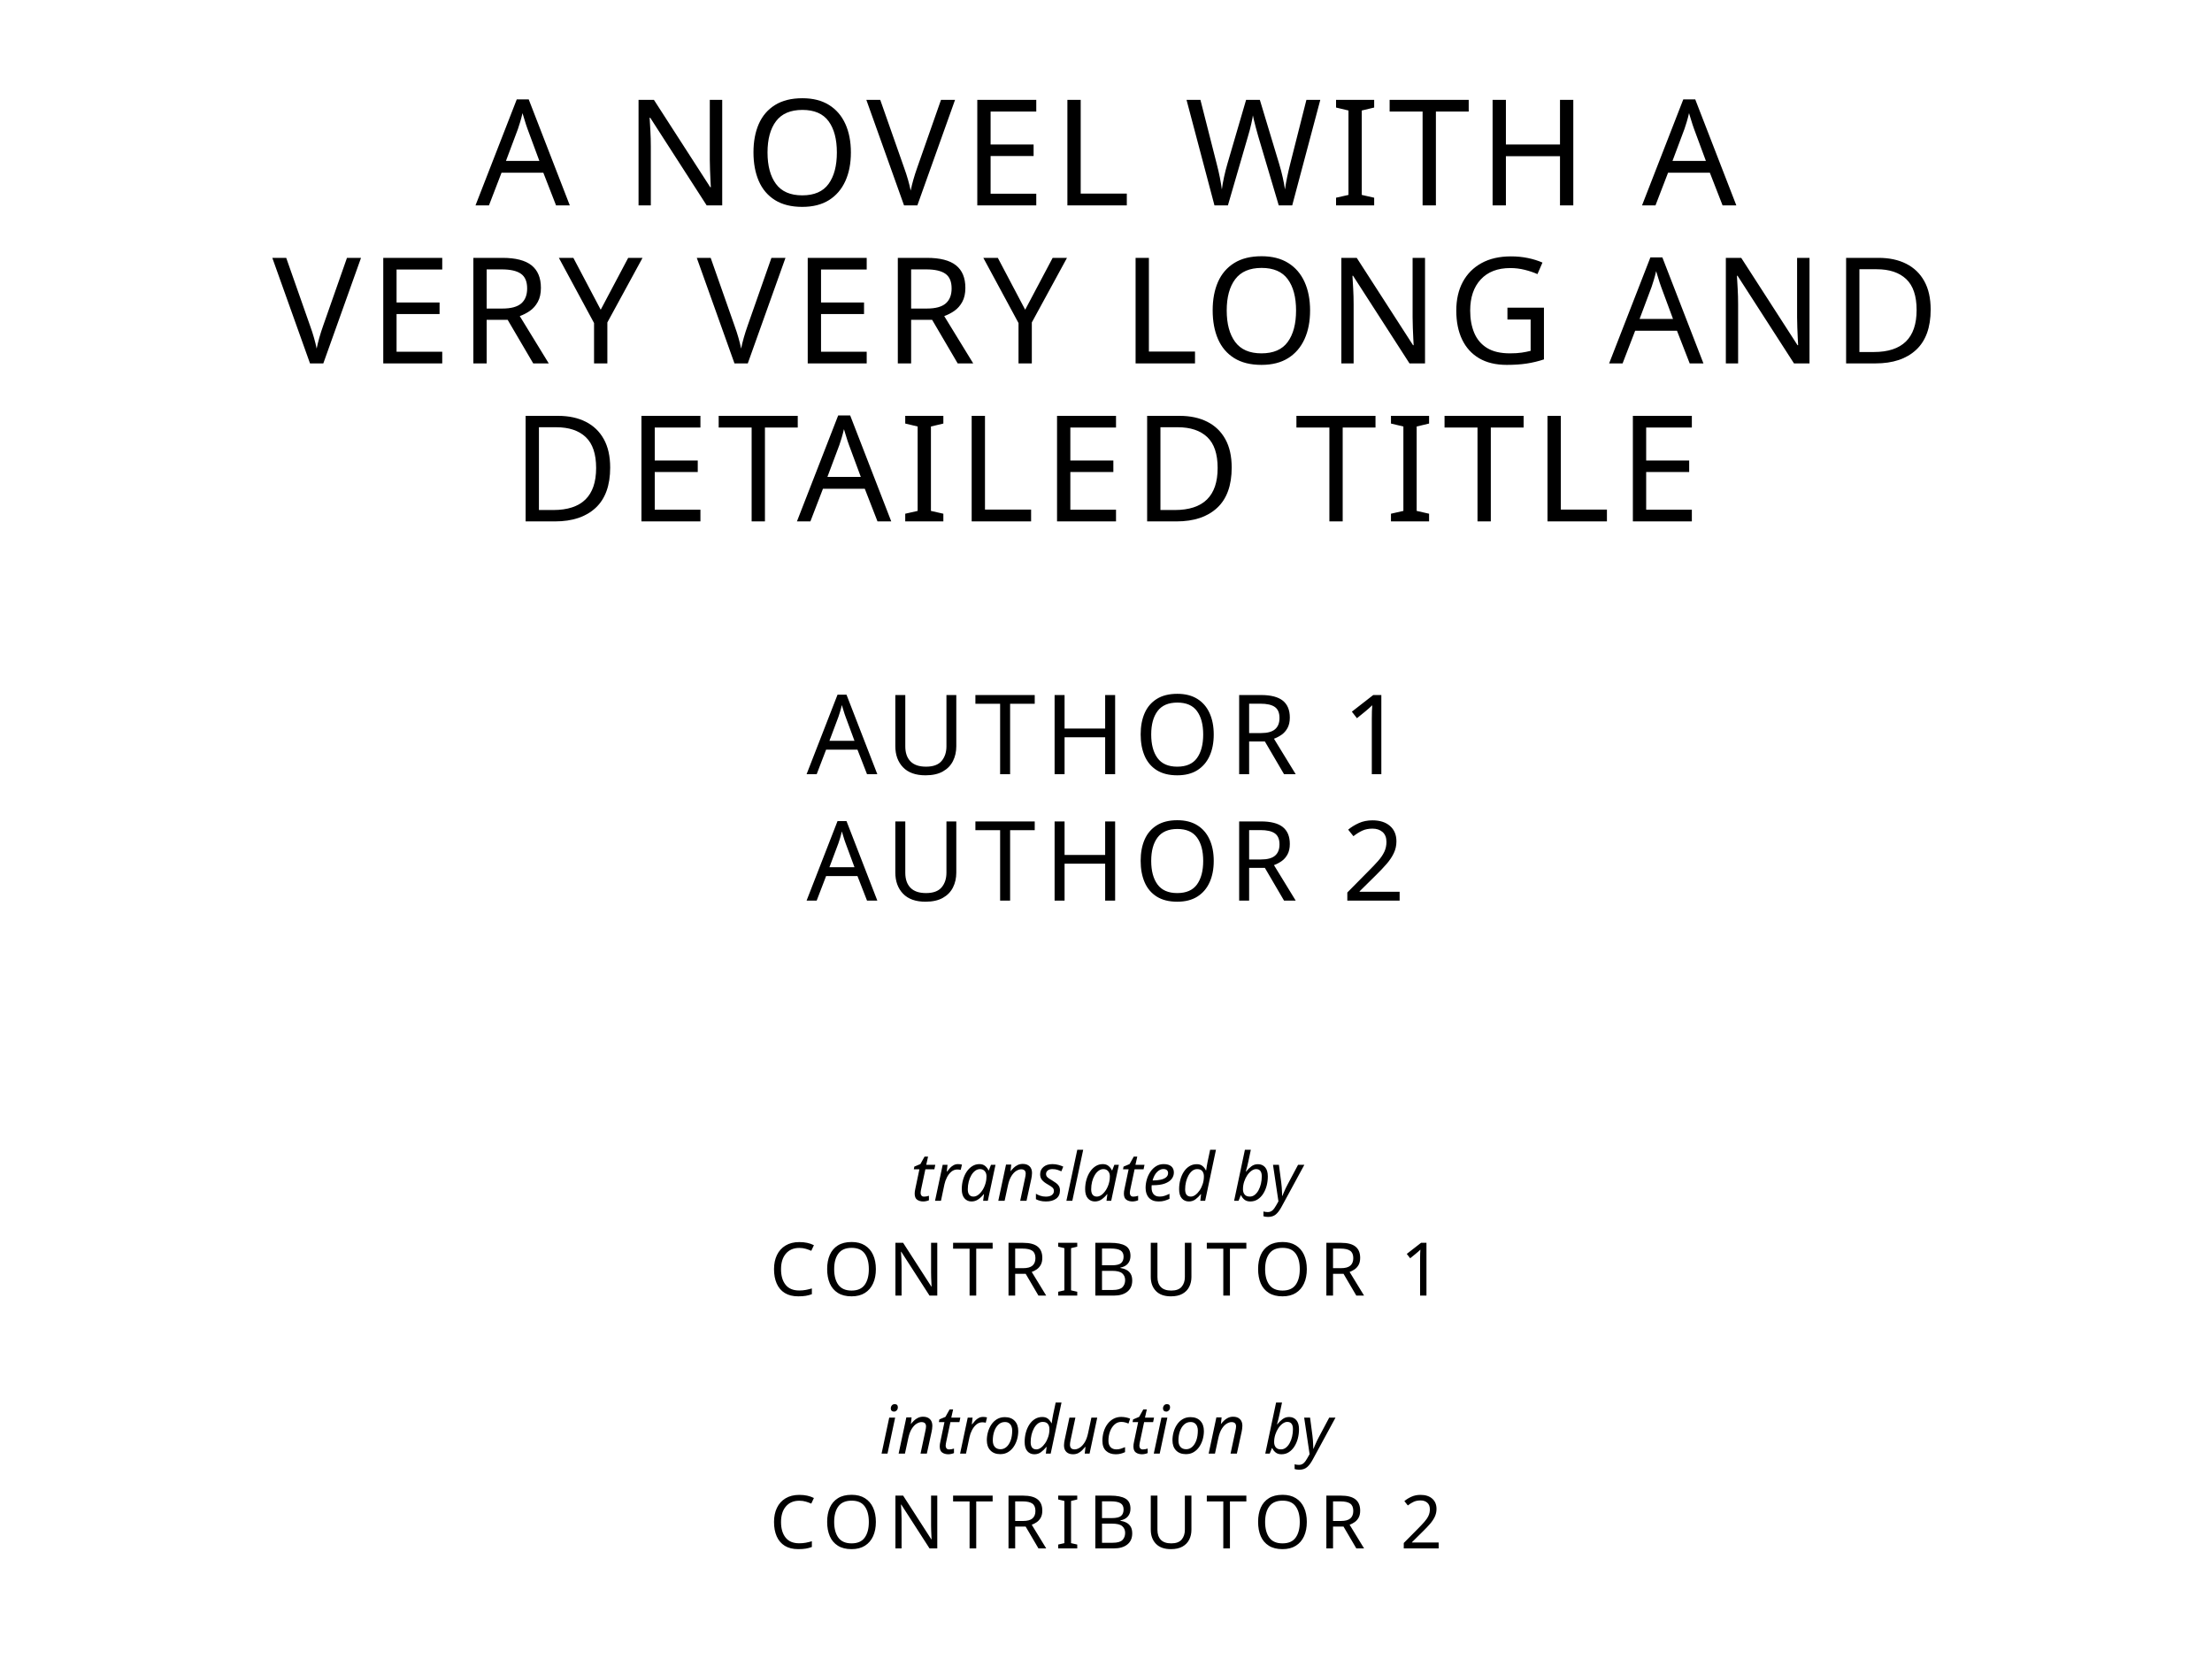
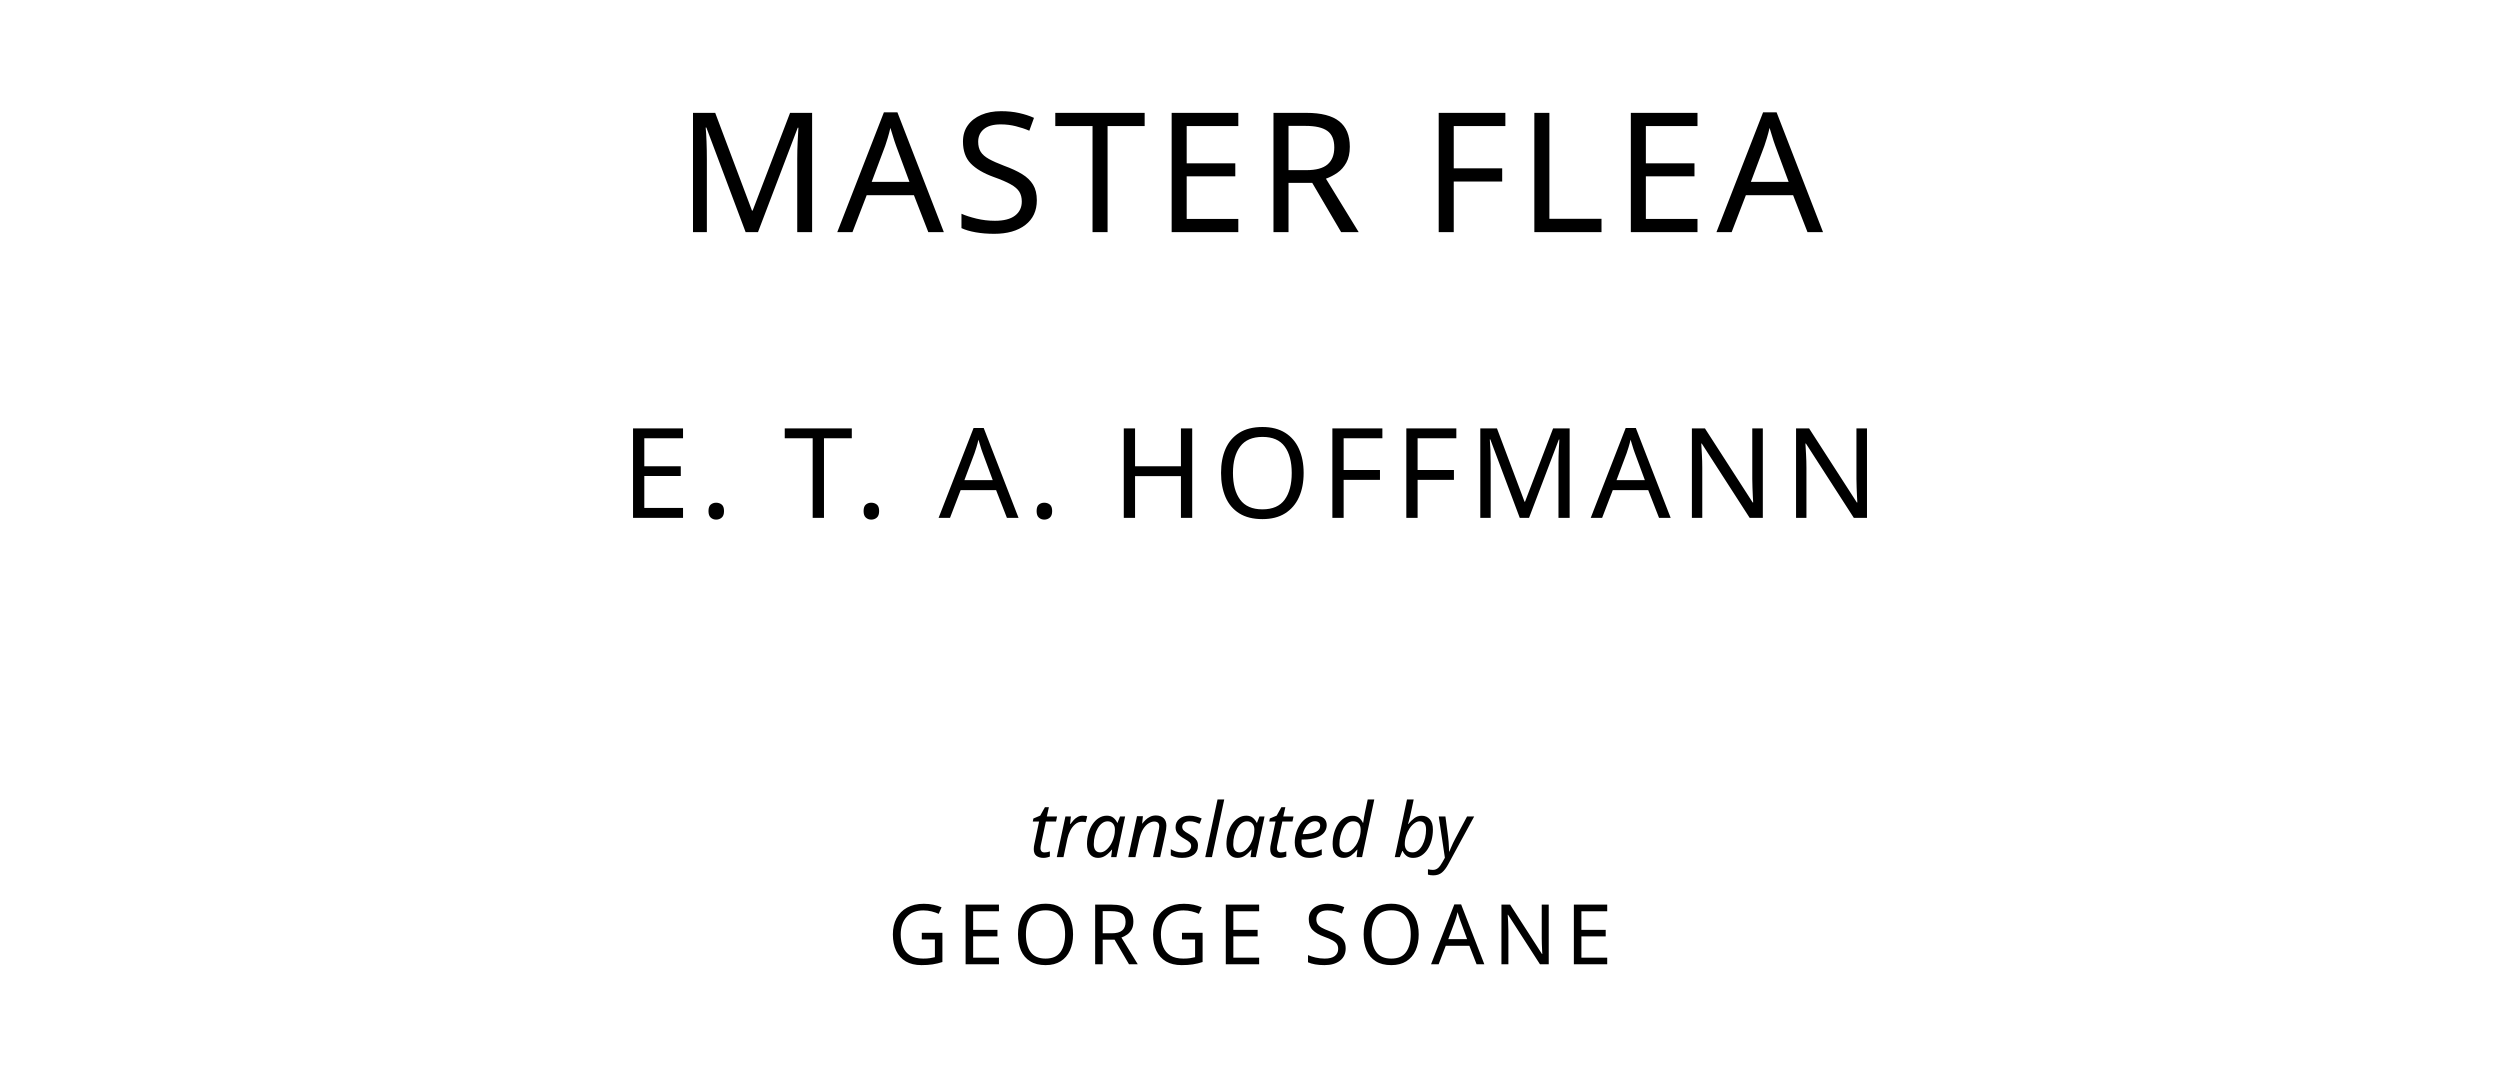
- <svg xmlns="http://www.w3.org/2000/svg" version="1.1" viewBox="0 0 1400 1050">
-   <text style="font-family:League Spartan;font-size:93.567px;letter-spacing:5px" text-anchor="middle" x="700" y="130">A NOVEL WITH A</text>
-   <text style="font-family:League Spartan;font-size:93.567px;letter-spacing:5px" text-anchor="middle" x="700" y="230">VERY VERY LONG AND</text>
-   <text style="font-family:League Spartan;font-size:93.567px;letter-spacing:5px" text-anchor="middle" x="700" y="330">DETAILED TITLE</text>
-   <text style="font-family:League Spartan;font-size:70.175px;letter-spacing:5px" text-anchor="middle" x="700" y="490">AUTHOR 1</text>
-   <text style="font-family:League Spartan;font-size:70.175px;letter-spacing:5px" text-anchor="middle" x="700" y="570">AUTHOR 2</text>
-   <text style="font-family:OFL Sorts Mill Goudy;font-size:42.508px;font-style:italic" text-anchor="middle" x="700" y="760">translated by</text>
-   <text style="font-family:League Spartan;font-size:46.784px;letter-spacing:5px" text-anchor="middle" x="700" y="820">CONTRIBUTOR 1</text>
-   <text style="font-family:OFL Sorts Mill Goudy;font-size:42.508px;font-style:italic" text-anchor="middle" x="700" y="920">introduction by</text>
-   <text style="font-family:League Spartan;font-size:46.784px;letter-spacing:5px" text-anchor="middle" x="700" y="980">CONTRIBUTOR 2</text>
+ <svg xmlns="http://www.w3.org/2000/svg" version="1.1" viewBox="0 0 1400 600">
+   <text style="font-family:League Spartan;font-size:93.567px;letter-spacing:5px" text-anchor="middle" x="700" y="130">MASTER FLEA</text>
+   <text style="font-family:League Spartan;font-size:70.175px;letter-spacing:5px" text-anchor="middle" x="700" y="290">E. T. A. HOFFMANN</text>
+   <text style="font-family:OFL Sorts Mill Goudy;font-size:42.508px;font-style:italic" text-anchor="middle" x="700" y="480">translated by</text>
+   <text style="font-family:League Spartan;font-size:46.784px;letter-spacing:5px" text-anchor="middle" x="700" y="540">GEORGE SOANE</text>
</svg>
